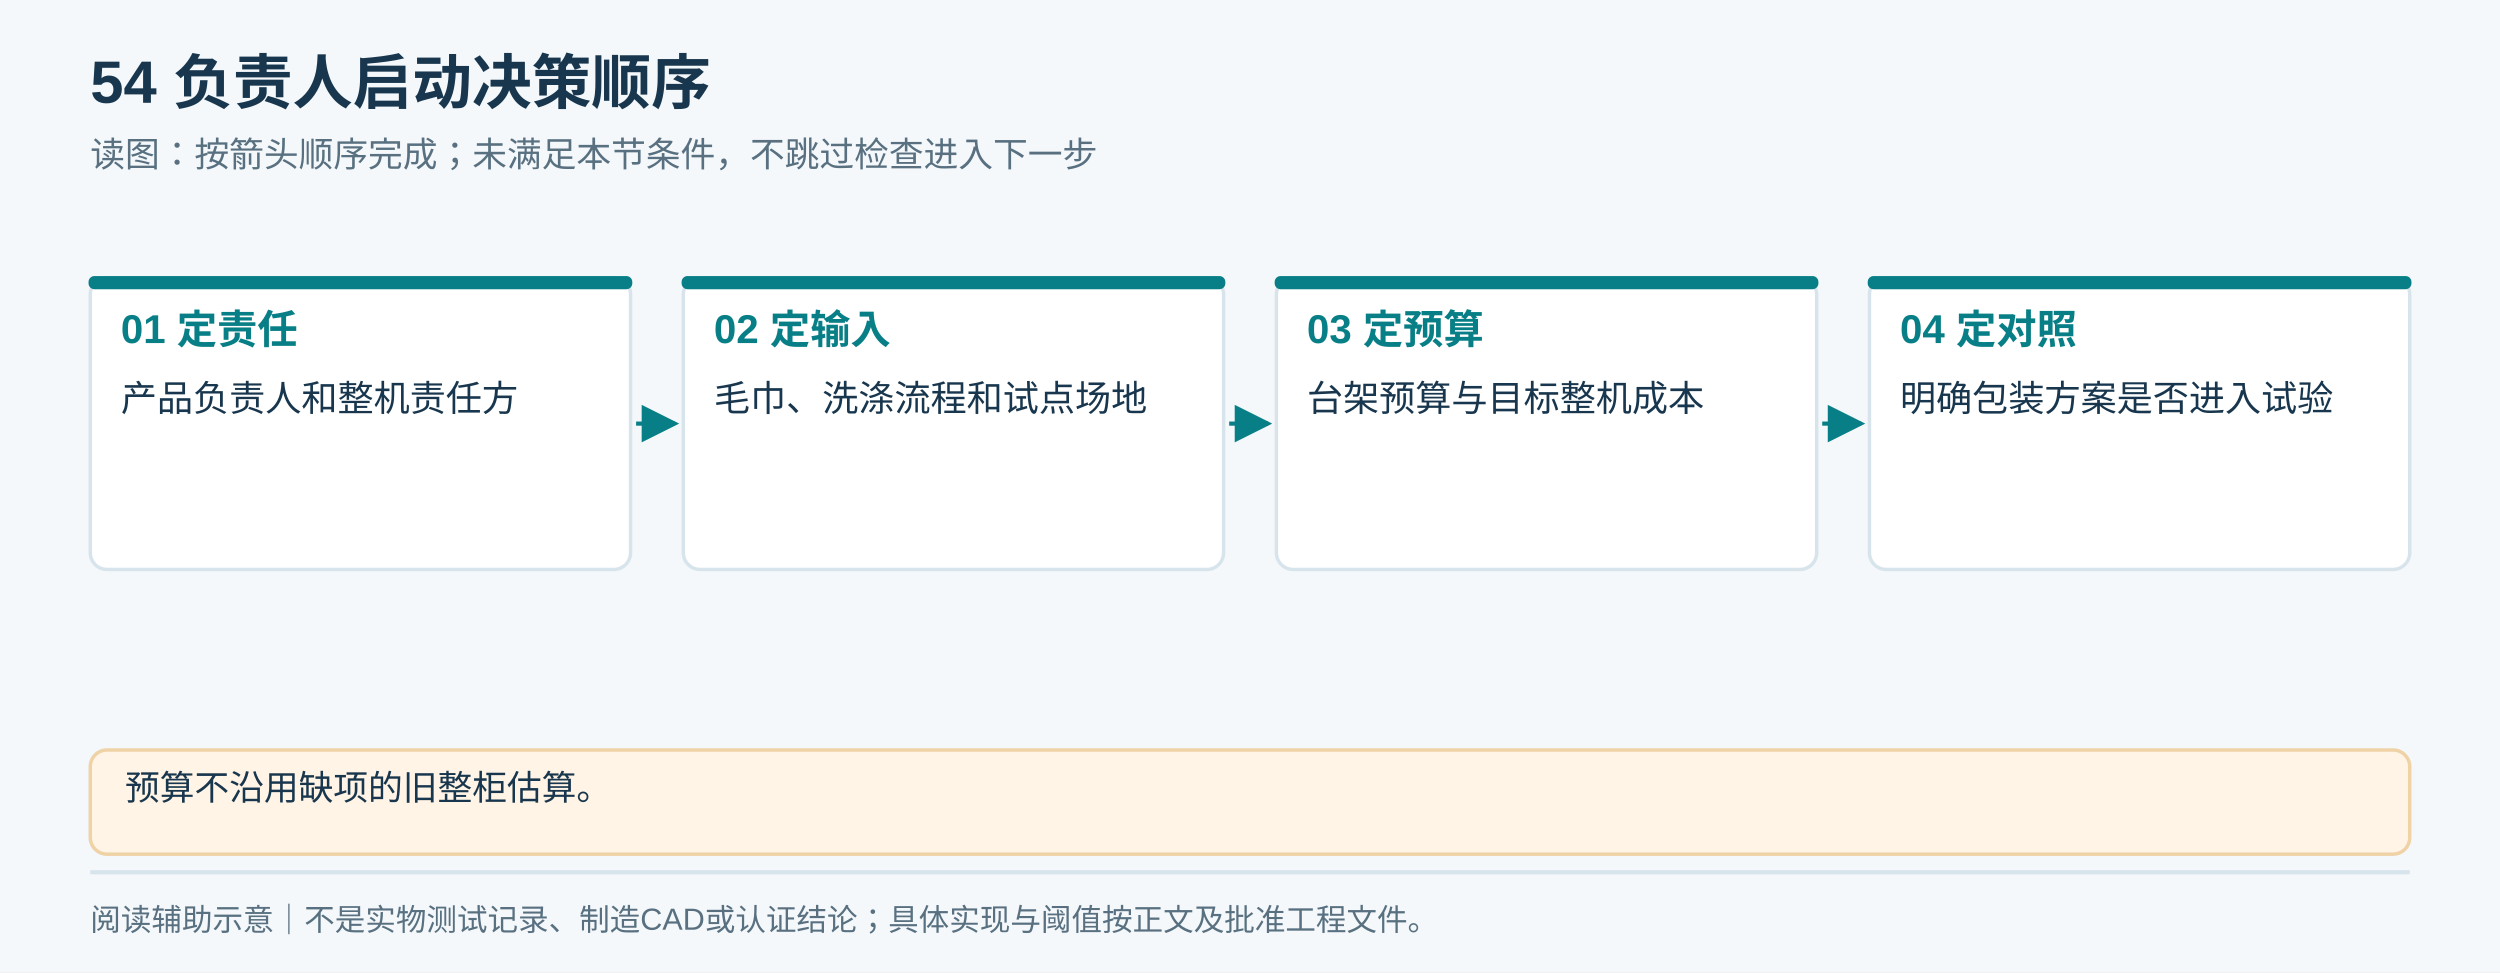
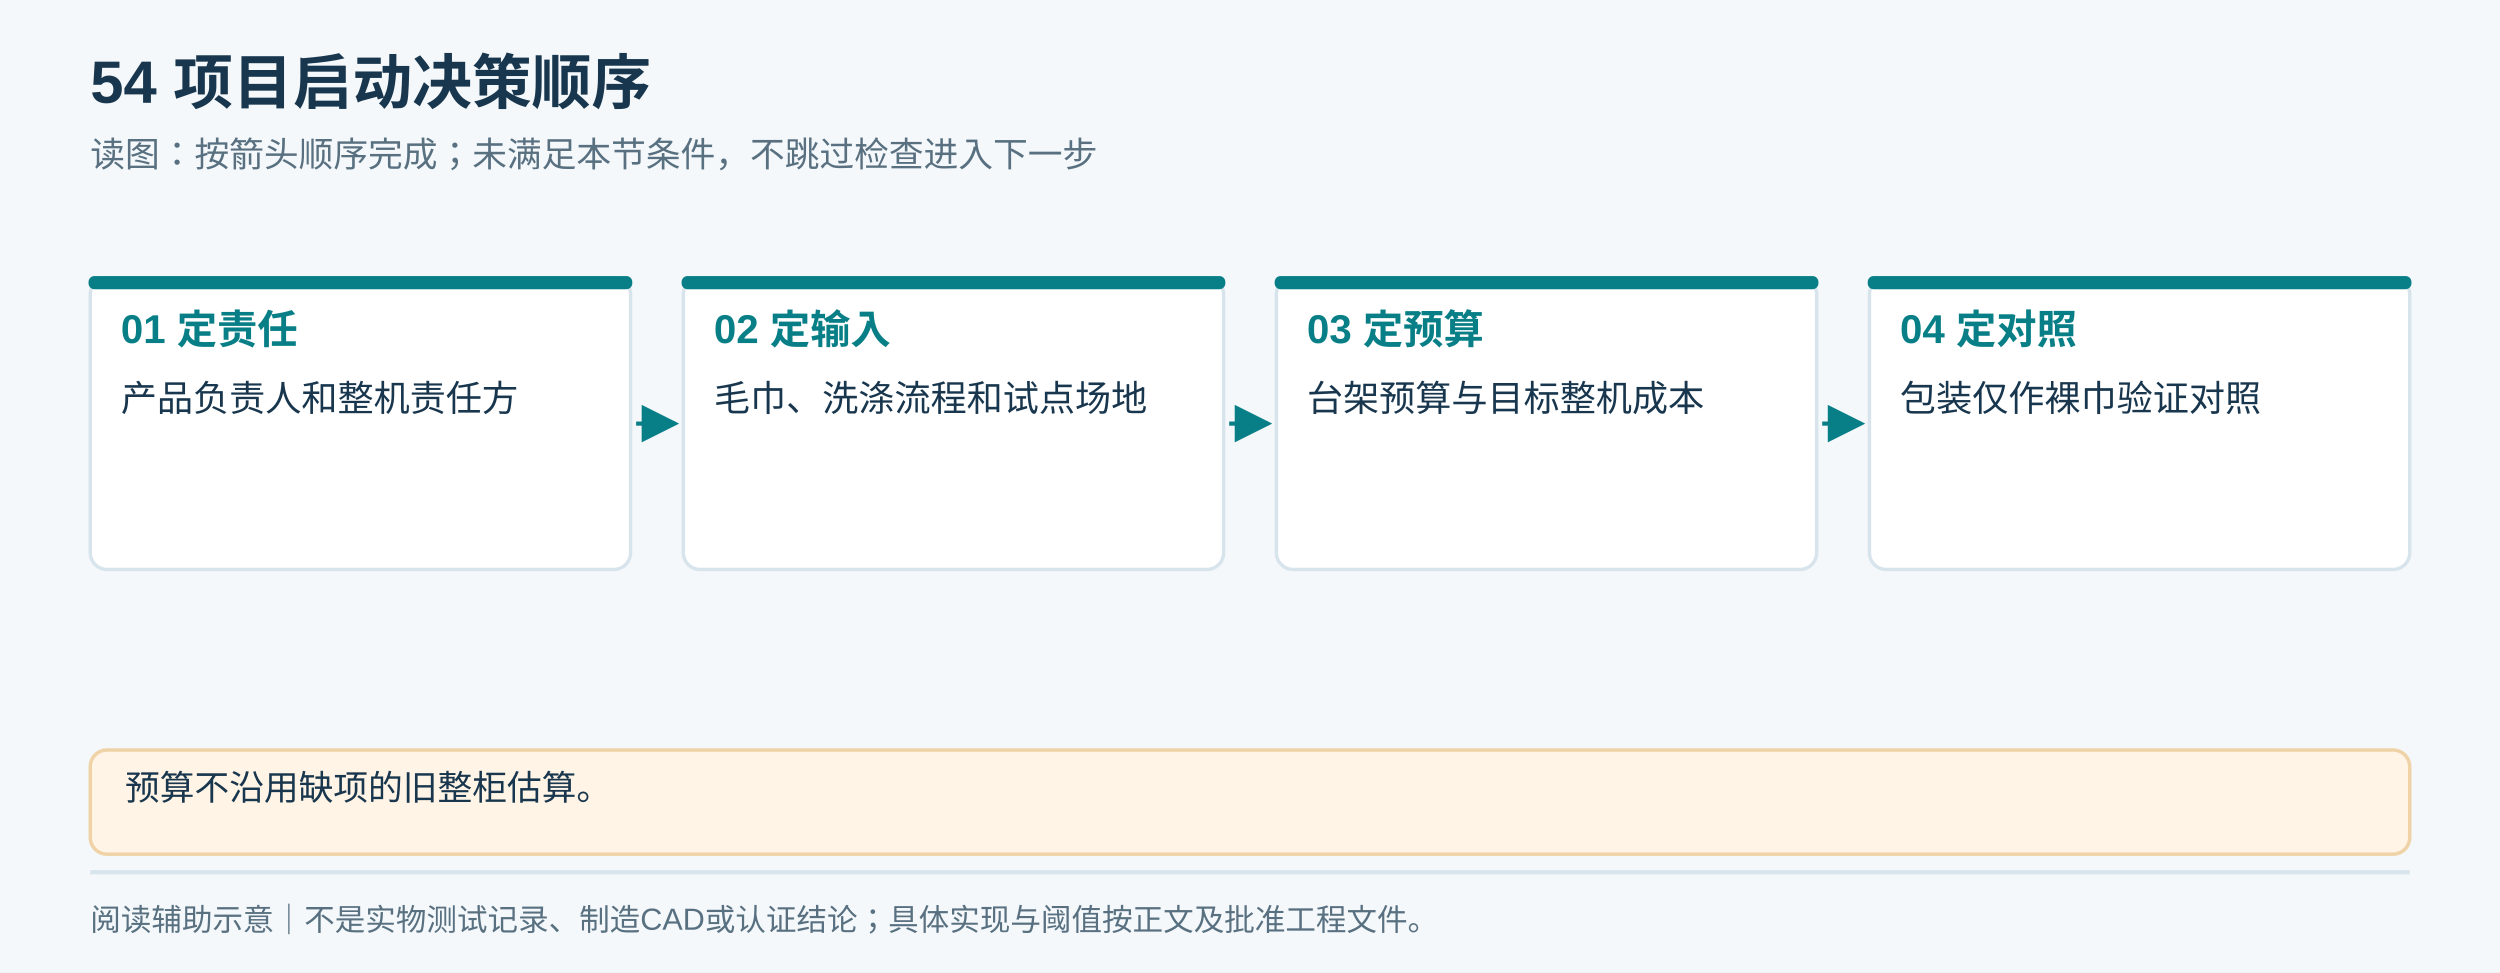
<svg xmlns="http://www.w3.org/2000/svg" width="1800" height="700" viewBox="0 0 1800 700" role="img">
  <defs>
    <marker id="a" markerWidth="9" markerHeight="9" refX="8" refY="4.5" orient="auto-start-reverse">
      <path d="M0 0L9 4.5L0 9z" fill="#087f86" />
    </marker>
    <pattern id="hatch" width="10" height="10" patternUnits="userSpaceOnUse" patternTransform="rotate(45)">
      <line x1="0" y1="0" x2="0" y2="10" stroke="#abc2cf" stroke-width="3" />
    </pattern>
  </defs>
  <rect width="1800" height="700" fill="#f4f8fb" />
-   <text x="65" y="74" fill="#18364d" font-family="PingFang SC,Heiti SC,Arial,sans-serif" font-size="43" font-weight="700">54  负责人启动决策顺序</text>
+   <text x="65" y="74" fill="#18364d" font-family="PingFang SC,Heiti SC,Arial,sans-serif" font-size="43" font-weight="700">54  项目启动决策顺序</text>
  <text x="65" y="120" fill="#587080" font-family="PingFang SC,Heiti SC,Arial,sans-serif" font-size="25" font-weight="400">读图：按箭头顺序完成；未满足本节条件，不跳过检查进入下一步</text>
  <rect x="65.0" y="200" width="389.0" height="210" rx="12" fill="white" stroke="#d8e4ec" stroke-width="2.5" />
  <rect x="65.0" y="200" width="389.0" height="7" rx="3" fill="#087f86" stroke="#087f86" stroke-width="2.5" />
  <text x="87.0" y="247" fill="#087f86" font-family="PingFang SC,Heiti SC,Arial,sans-serif" font-size="29" font-weight="700">01  定责任</text>
  <text x="87.0" y="296" fill="#18364d" font-family="PingFang SC,Heiti SC,Arial,sans-serif" font-size="26" font-weight="400">产品负责人和整机责任方</text>
  <path d="M458.0 305L486.0 305" fill="none" stroke="#087f86" stroke-width="3" marker-end="url(#a)" />
  <rect x="492.0" y="200" width="389.0" height="210" rx="12" fill="white" stroke="#d8e4ec" stroke-width="2.5" />
  <rect x="492.0" y="200" width="389.0" height="7" rx="3" fill="#087f86" stroke="#087f86" stroke-width="2.5" />
  <text x="514.0" y="247" fill="#087f86" font-family="PingFang SC,Heiti SC,Arial,sans-serif" font-size="29" font-weight="700">02  定输入</text>
  <text x="514.0" y="296" fill="#18364d" font-family="PingFang SC,Heiti SC,Arial,sans-serif" font-size="26" font-weight="400">毛巾、洗涤流程和试点场地</text>
  <path d="M885.0 305L913.0 305" fill="none" stroke="#087f86" stroke-width="3" marker-end="url(#a)" />
  <rect x="919.0" y="200" width="389.0" height="210" rx="12" fill="white" stroke="#d8e4ec" stroke-width="2.5" />
  <rect x="919.0" y="200" width="389.0" height="7" rx="3" fill="#087f86" stroke="#087f86" stroke-width="2.5" />
  <text x="941.0" y="247" fill="#087f86" font-family="PingFang SC,Heiti SC,Arial,sans-serif" font-size="29" font-weight="700">03  定预算</text>
  <text x="941.0" y="296" fill="#18364d" font-family="PingFang SC,Heiti SC,Arial,sans-serif" font-size="26" font-weight="400">台架预算与目标整机成本</text>
  <path d="M1312.0 305L1340.0 305" fill="none" stroke="#087f86" stroke-width="3" marker-end="url(#a)" />
  <rect x="1346.0" y="200" width="389.0" height="210" rx="12" fill="white" stroke="#d8e4ec" stroke-width="2.5" />
  <rect x="1346.0" y="200" width="389.0" height="7" rx="3" fill="#087f86" stroke="#087f86" stroke-width="2.5" />
  <text x="1368.0" y="247" fill="#087f86" font-family="PingFang SC,Heiti SC,Arial,sans-serif" font-size="29" font-weight="700">04  定对照</text>
-   <text x="1368.0" y="296" fill="#18364d" font-family="PingFang SC,Heiti SC,Arial,sans-serif" font-size="26" font-weight="400">明确包装方案是否进入试验</text>
+   <text x="1368.0" y="296" fill="#18364d" font-family="PingFang SC,Heiti SC,Arial,sans-serif" font-size="26" font-weight="400">包装仅作裸巾验证对照</text>
  <rect x="65" y="540" width="1670" height="75" rx="12" fill="#fff4e5" stroke="#efd2a5" stroke-width="2.5" />
  <text x="90" y="576" fill="#18364d" font-family="PingFang SC,Heiti SC,Arial,sans-serif" font-size="25" font-weight="400">预算不沿用缺项的旧整柜估算。</text>
  <path d="M65 628L1735 628" fill="none" stroke="#d8e4ec" stroke-width="3" />
  <text x="65" y="670" fill="#587080" font-family="PingFang SC,Heiti SC,Arial,sans-serif" font-size="22" font-weight="400">阅读辅助示意｜不是实物测试记录、制造CAD或认证结论；具体实现与阈值按正文及批准工程文件。</text>
</svg>
